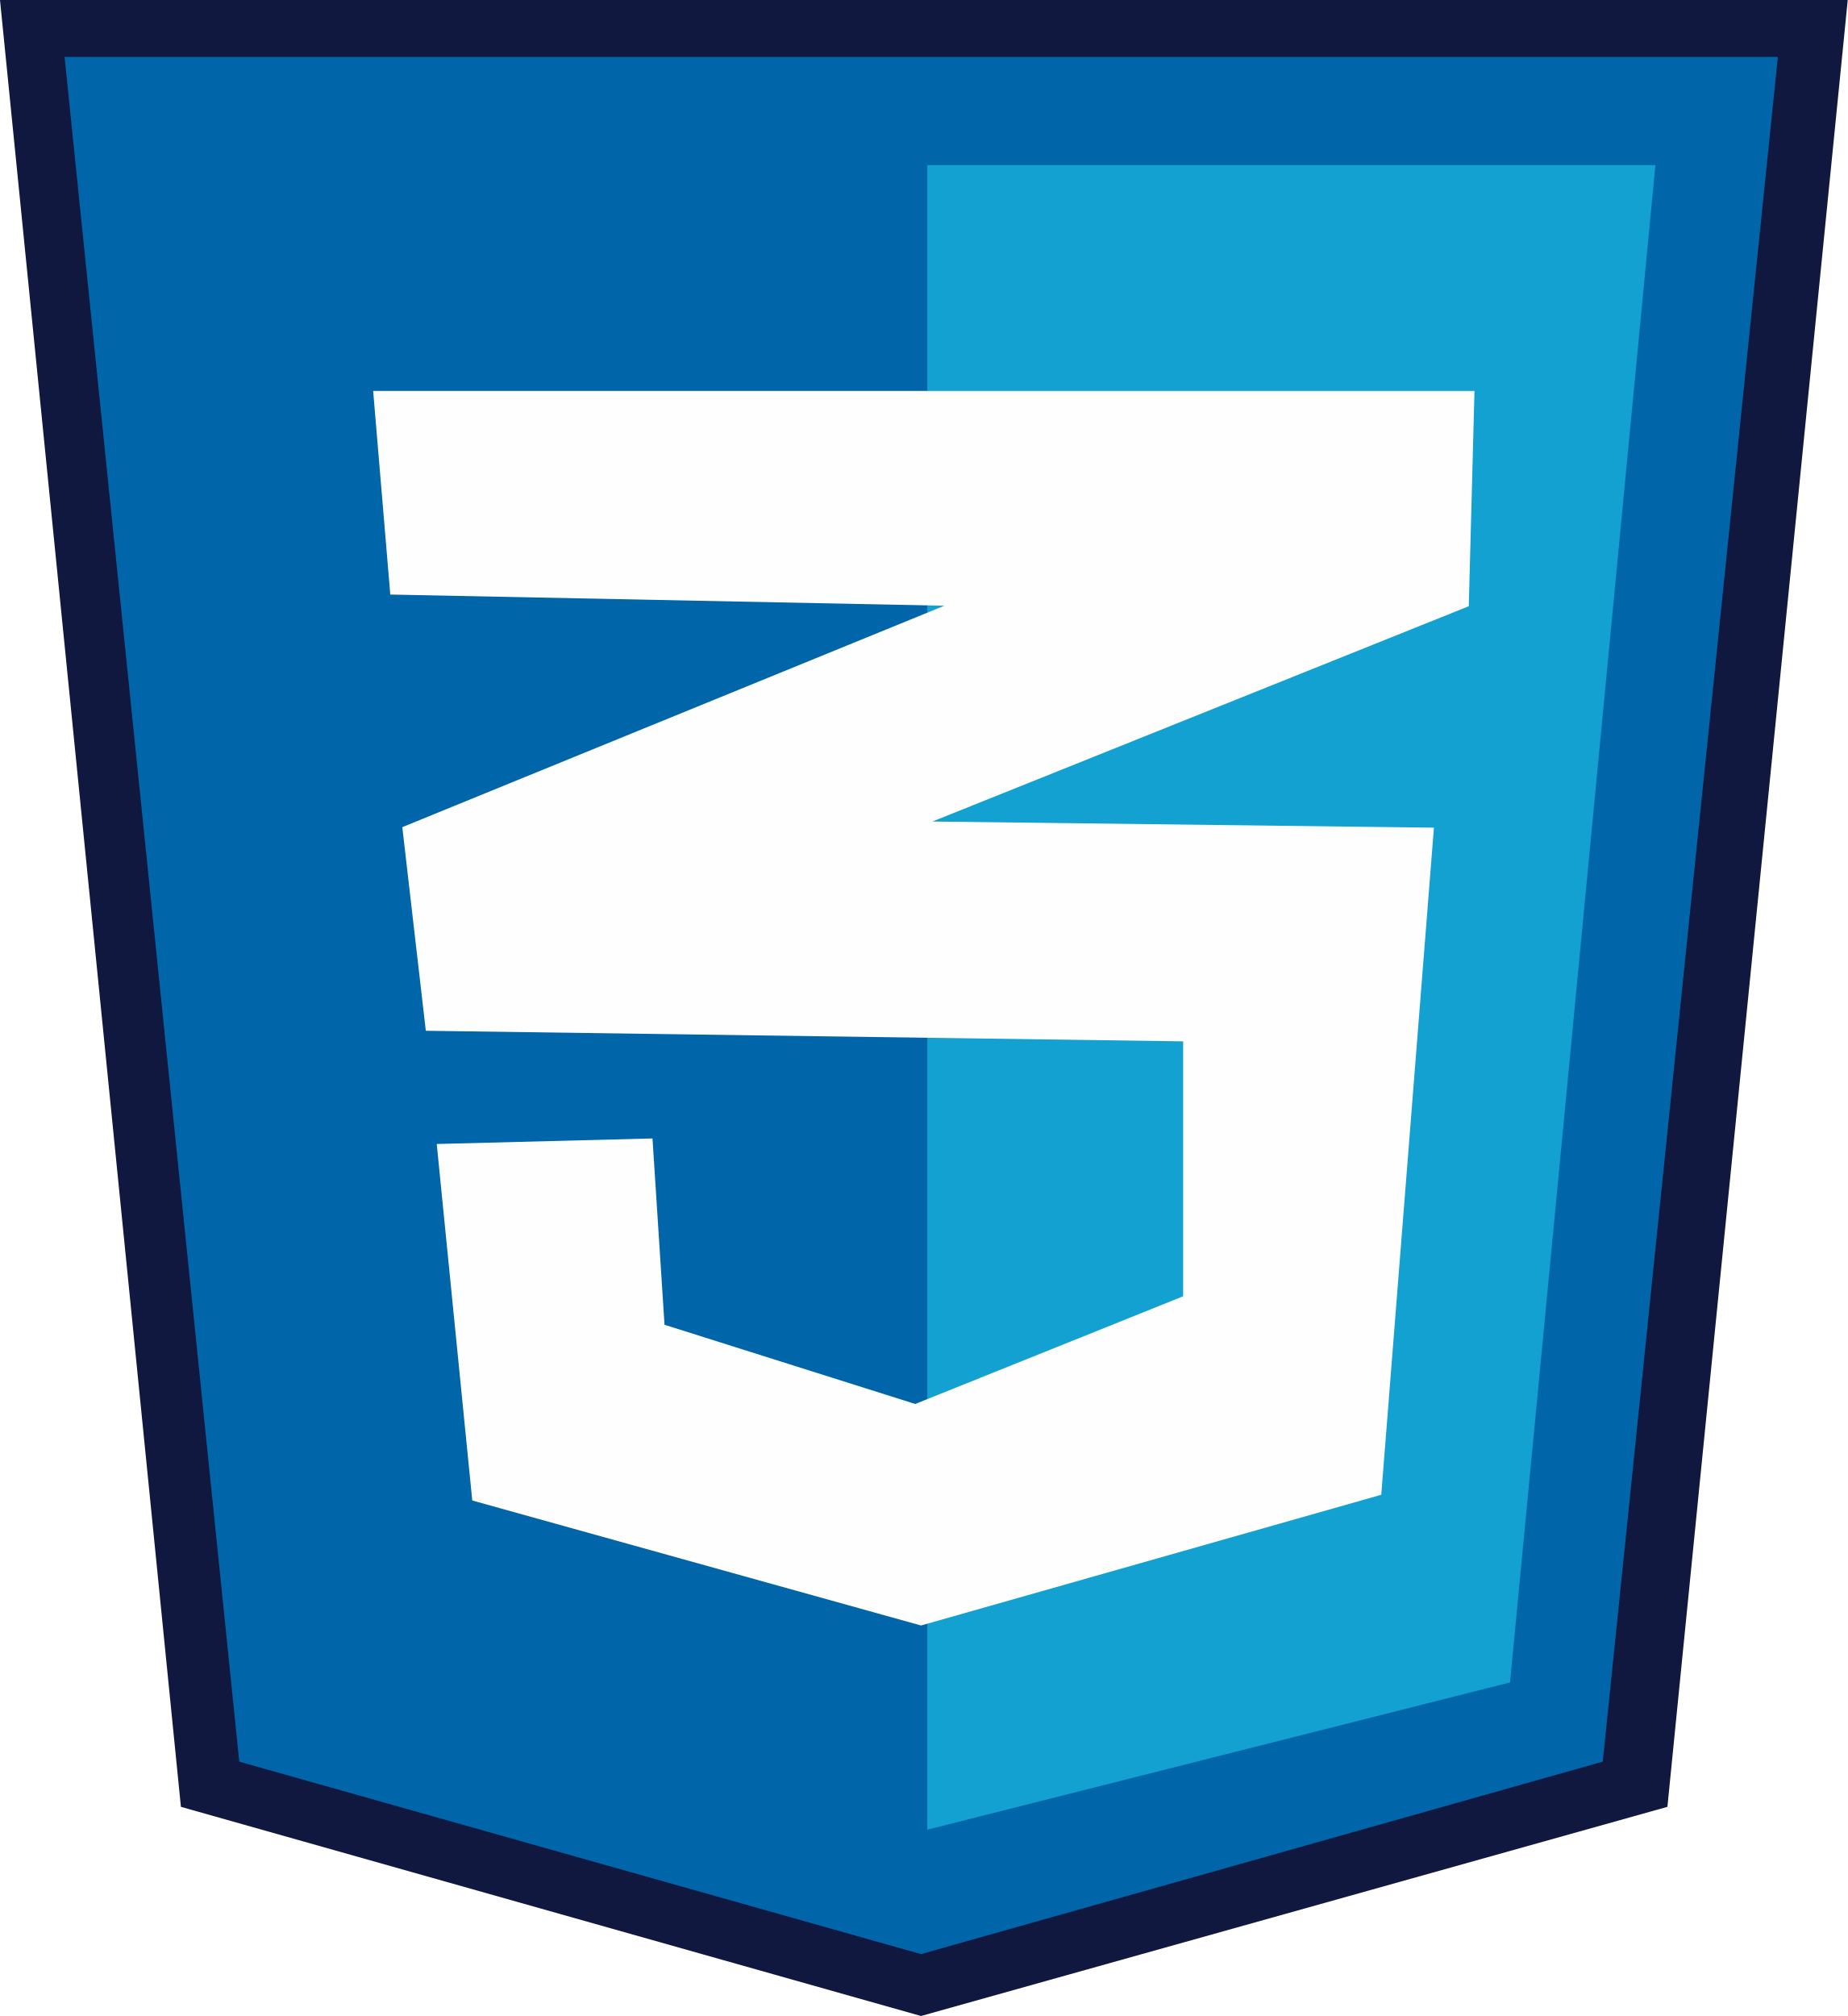
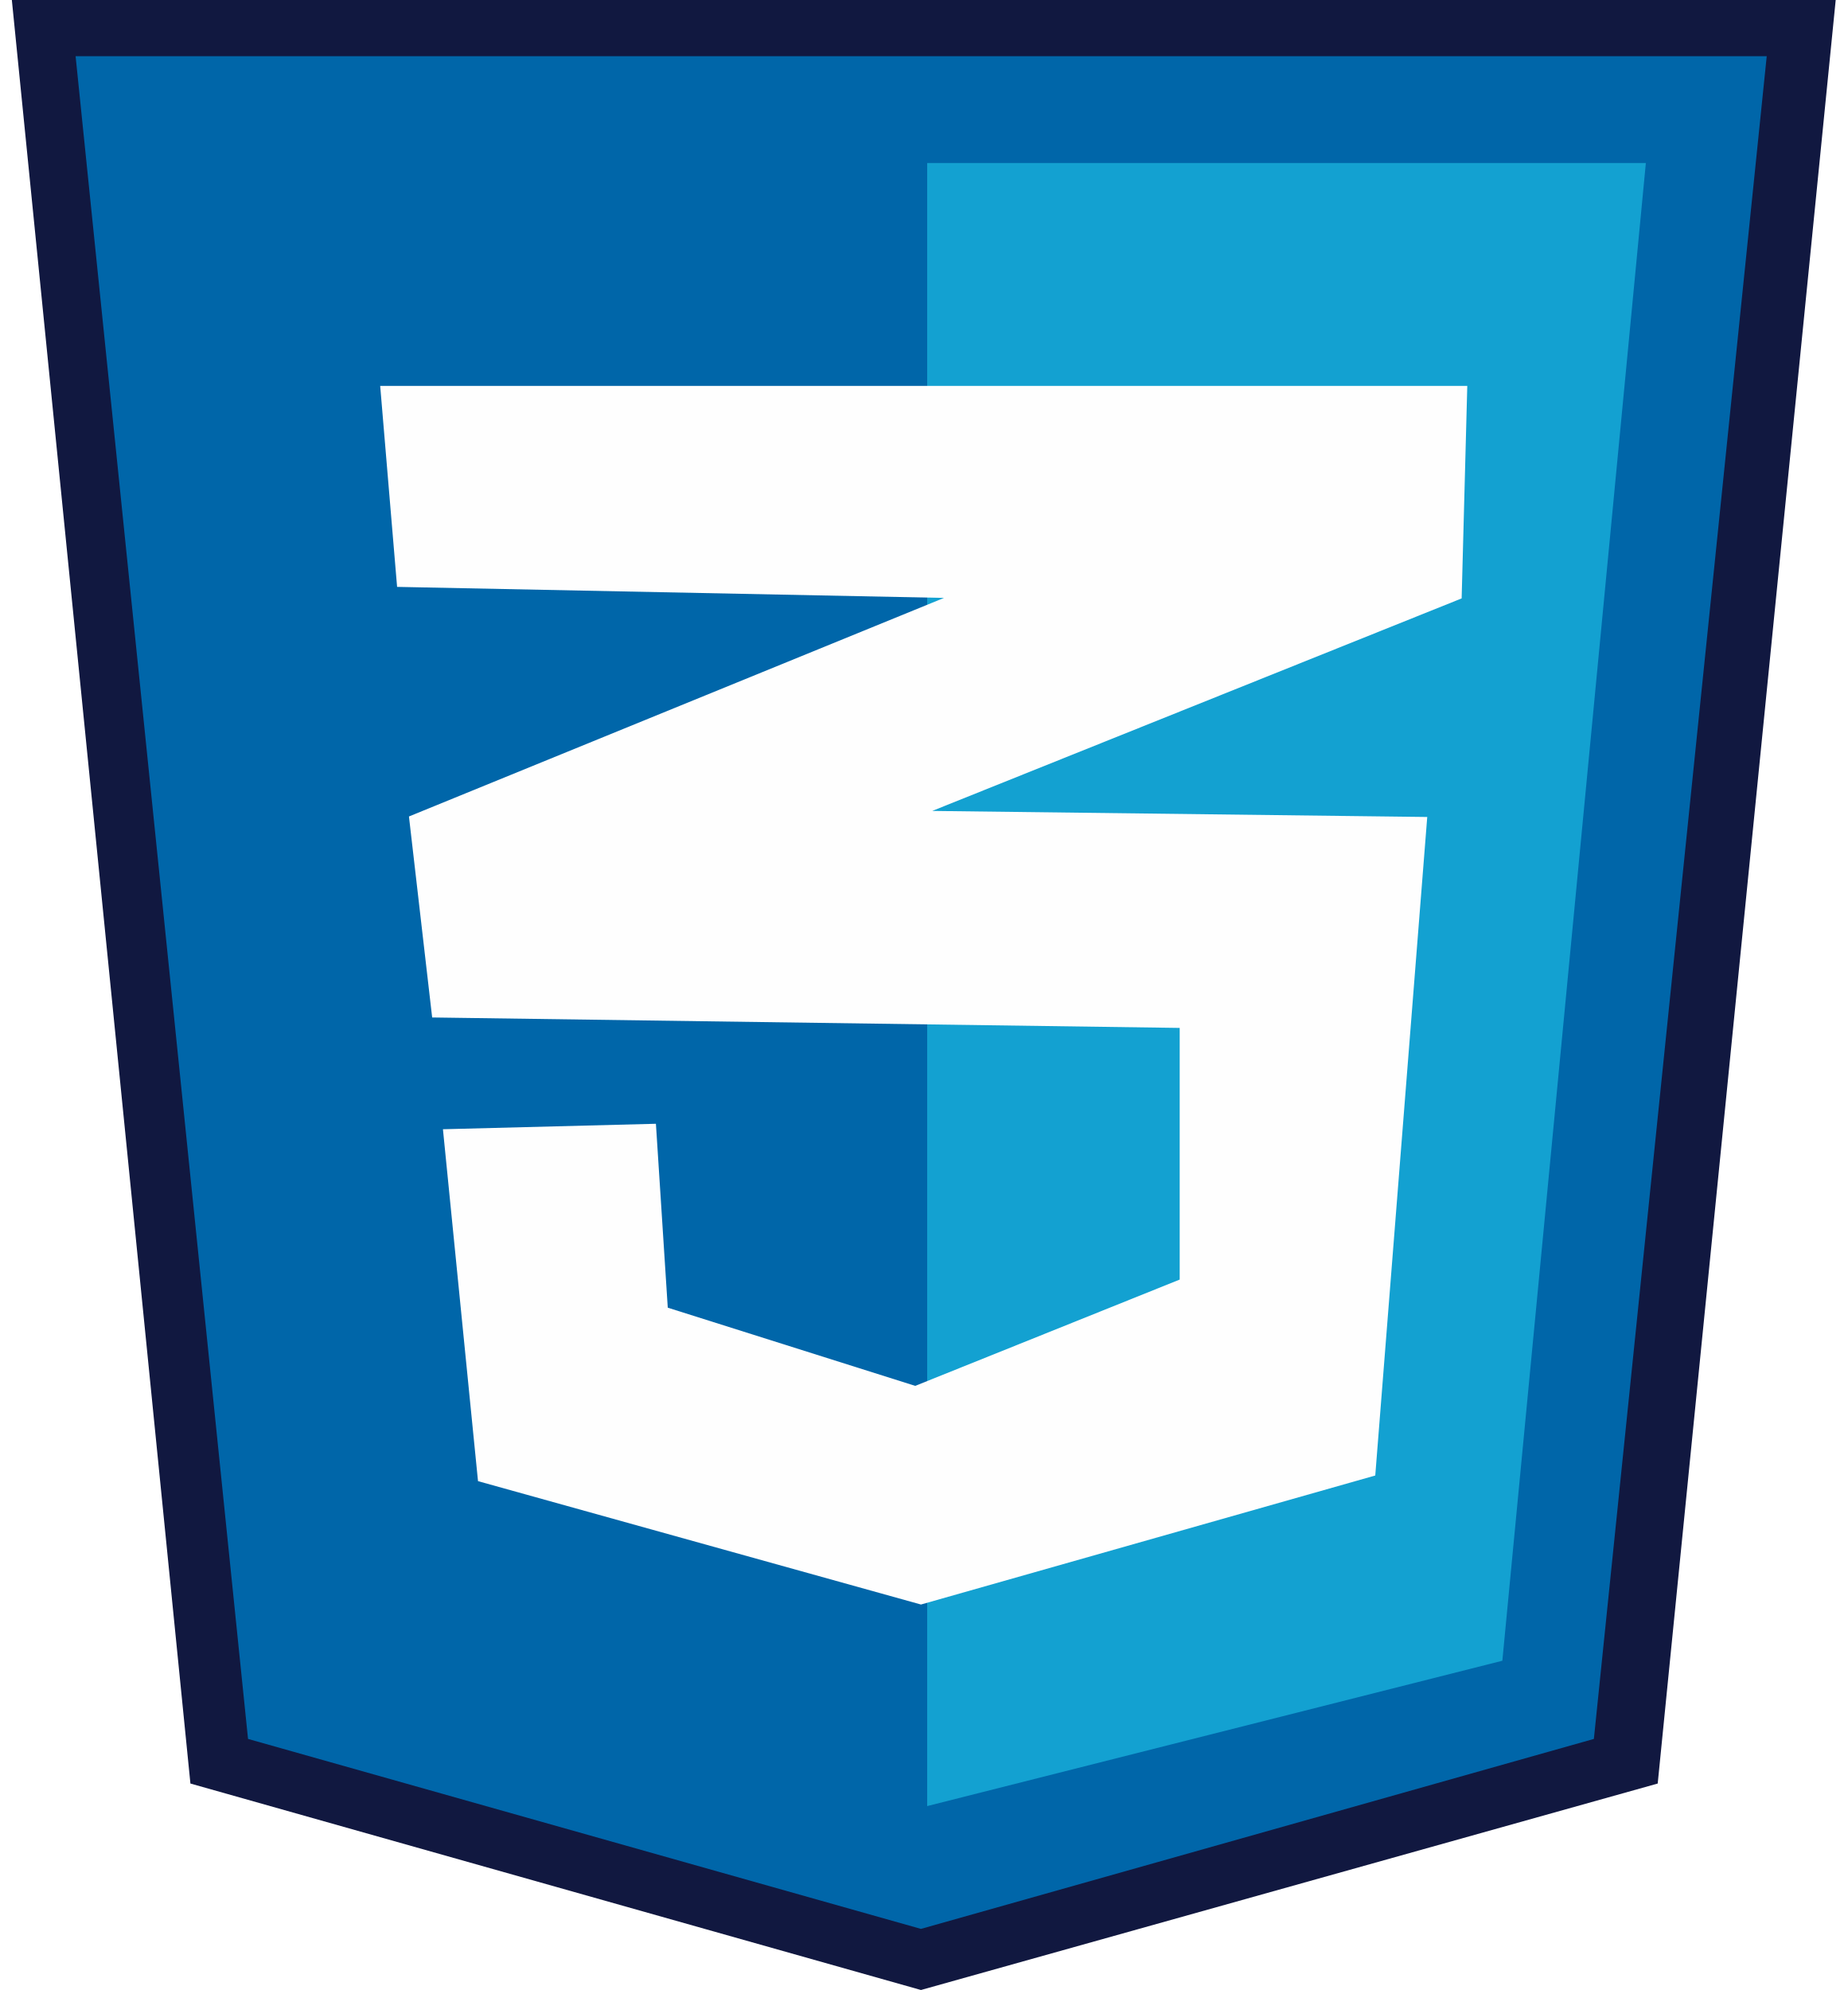
- <svg xmlns="http://www.w3.org/2000/svg" fill="none" height="24" viewBox="0 0 22 24" width="22">
+ <svg xmlns="http://www.w3.org/2000/svg" fill="none" height="28" viewBox="0 0 22 24" width="26">
  <g clip-rule="evenodd" fill-rule="evenodd">
    <path d="m10.966.332h-10.618l2.154 20.899 8.465 2.424 8.465-2.424 2.154-20.899" fill="#0066a9" />
    <path d="m2.849 20.972 8.117 2.291 8.117-2.291 2.085-20.294h-20.399zm8.117 3.028-8.812-2.49-2.154-21.51h22l-2.147 21.51z" fill="#111840" />
    <path d="m17.979 20.029 1.731-18.063h-8.669v19.816" fill="#13a1d1" />
    <path d="m10.966 19.351-5.343-1.488-.423-4.244 2.569-.066.143 2.218 2.985.943 3.19-1.282v-3.035l-9.017-.126-.28-2.424 6.454-2.636-6.597-.133-.204-2.424h13.113l-.068 2.563-6.386 2.563 5.971.073-.627 7.942" fill="#fefefe" />
  </g>
</svg>
